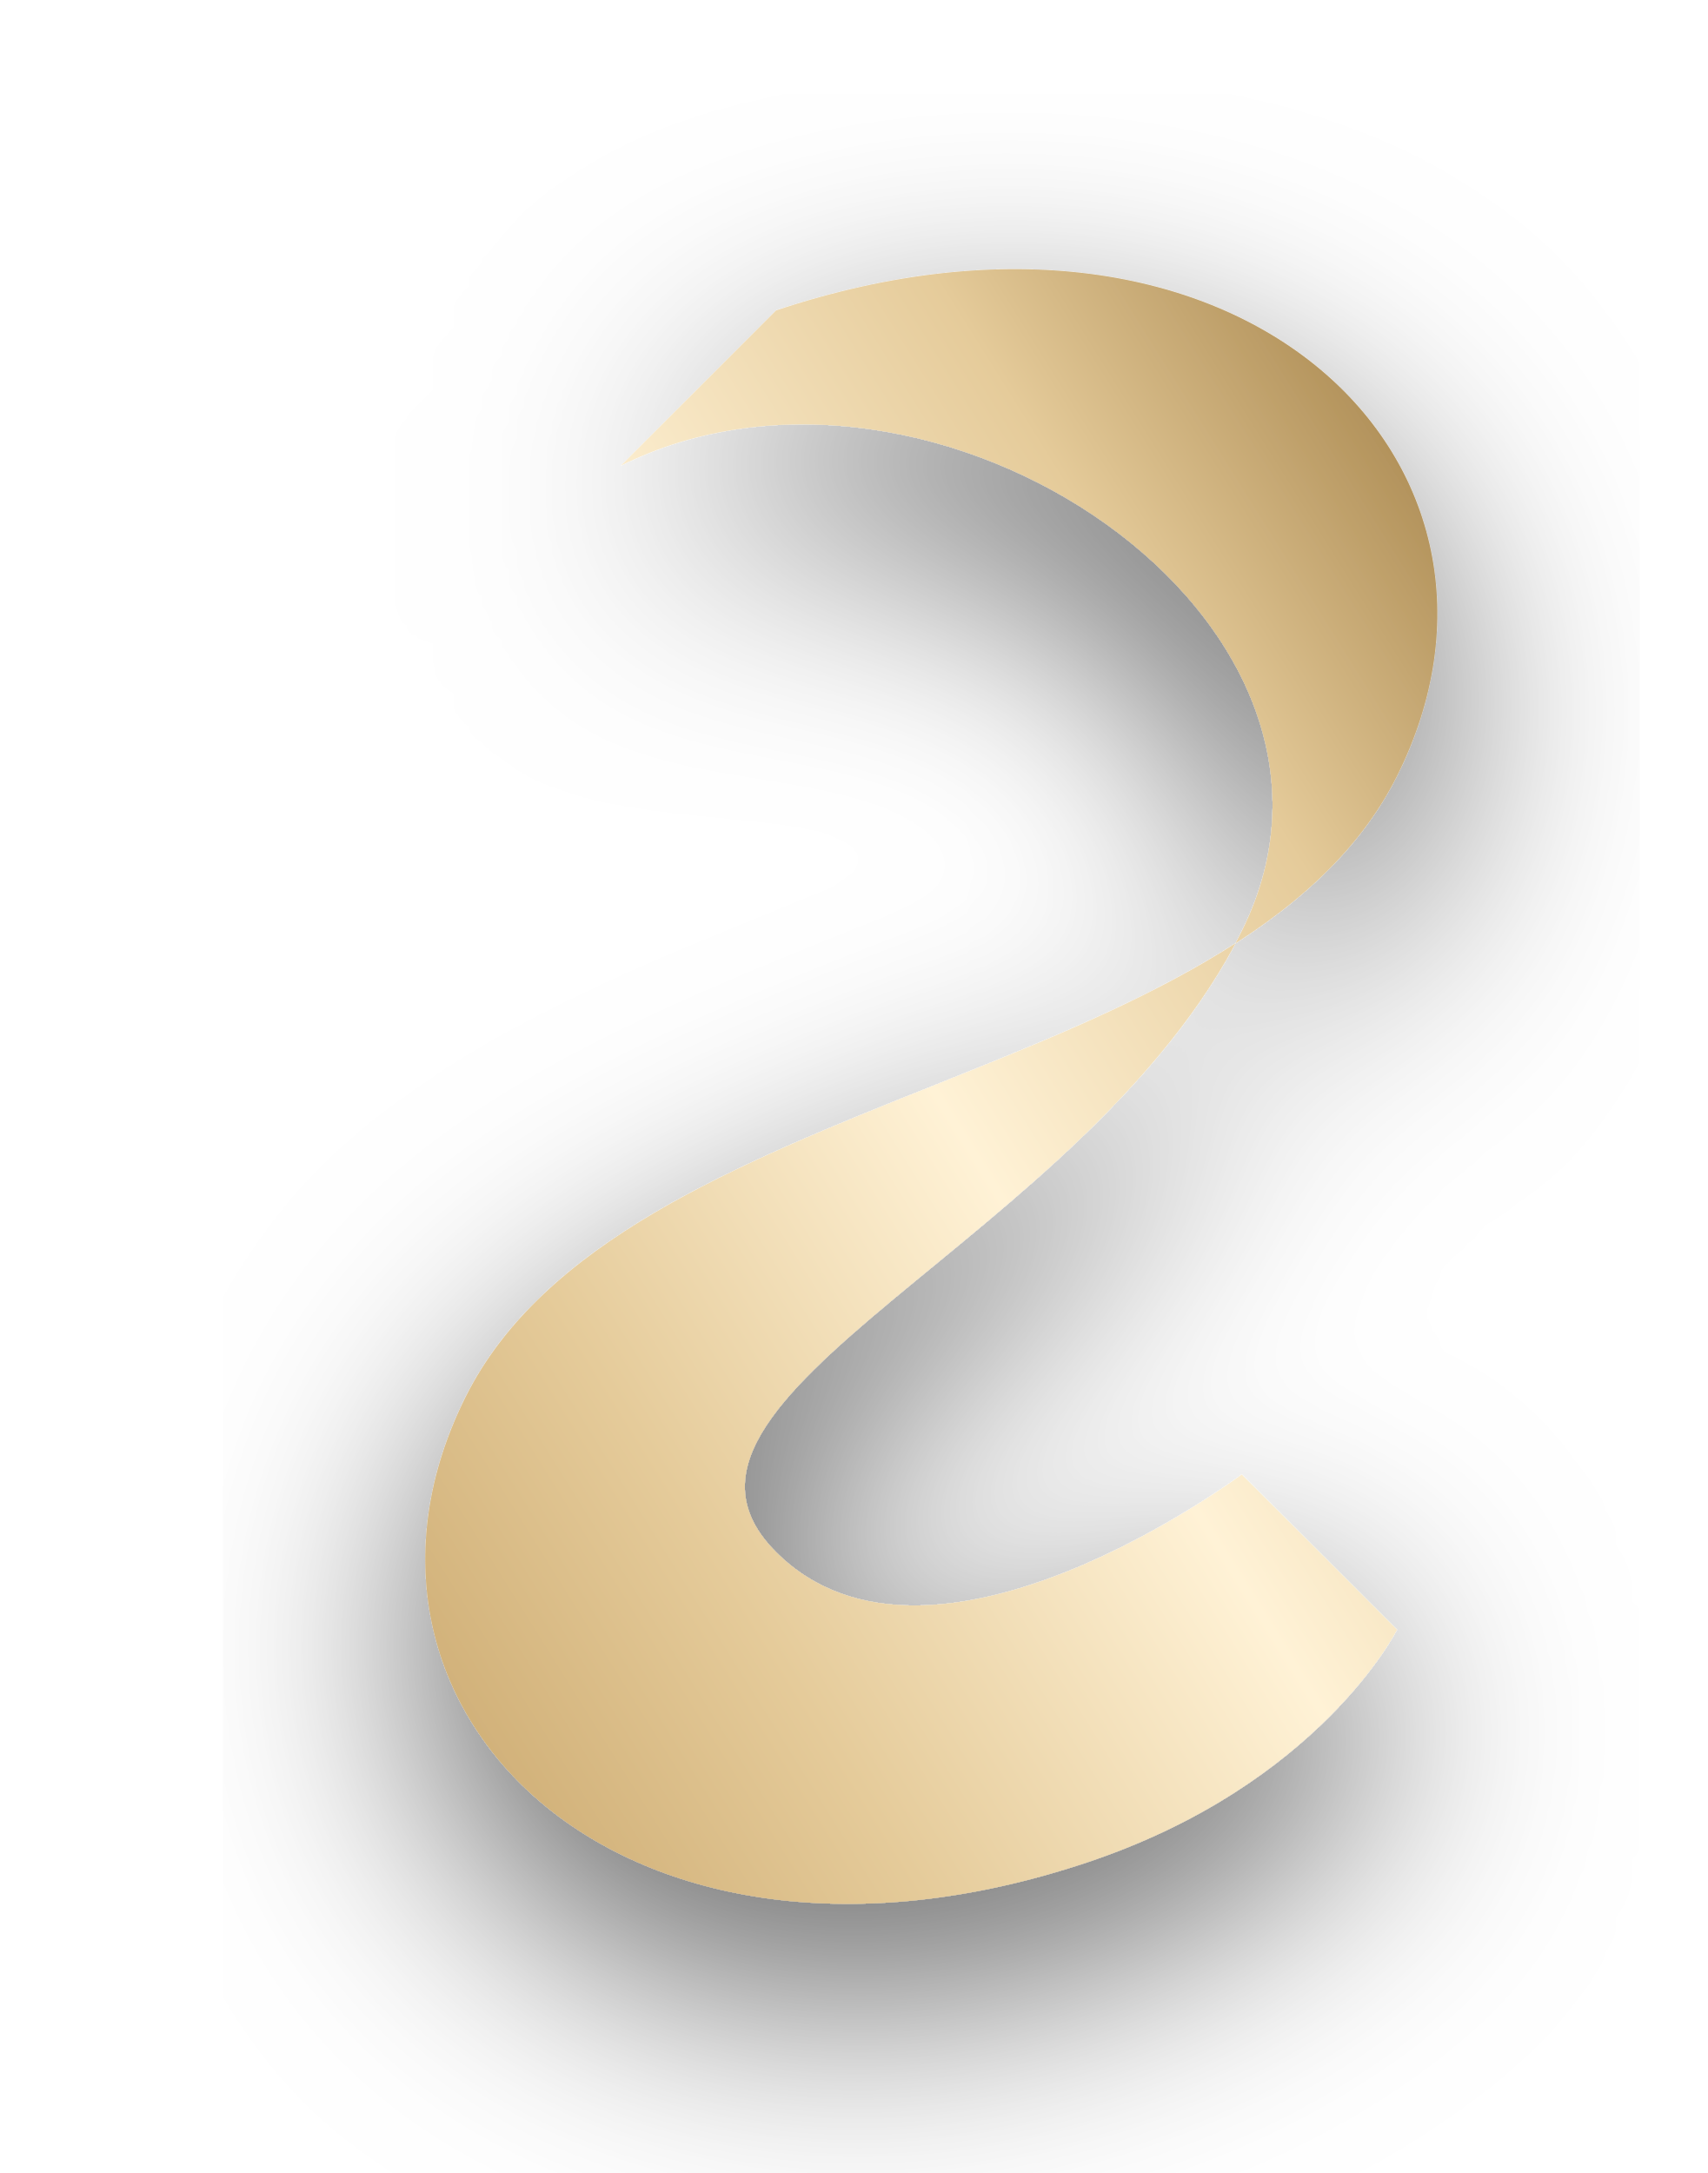
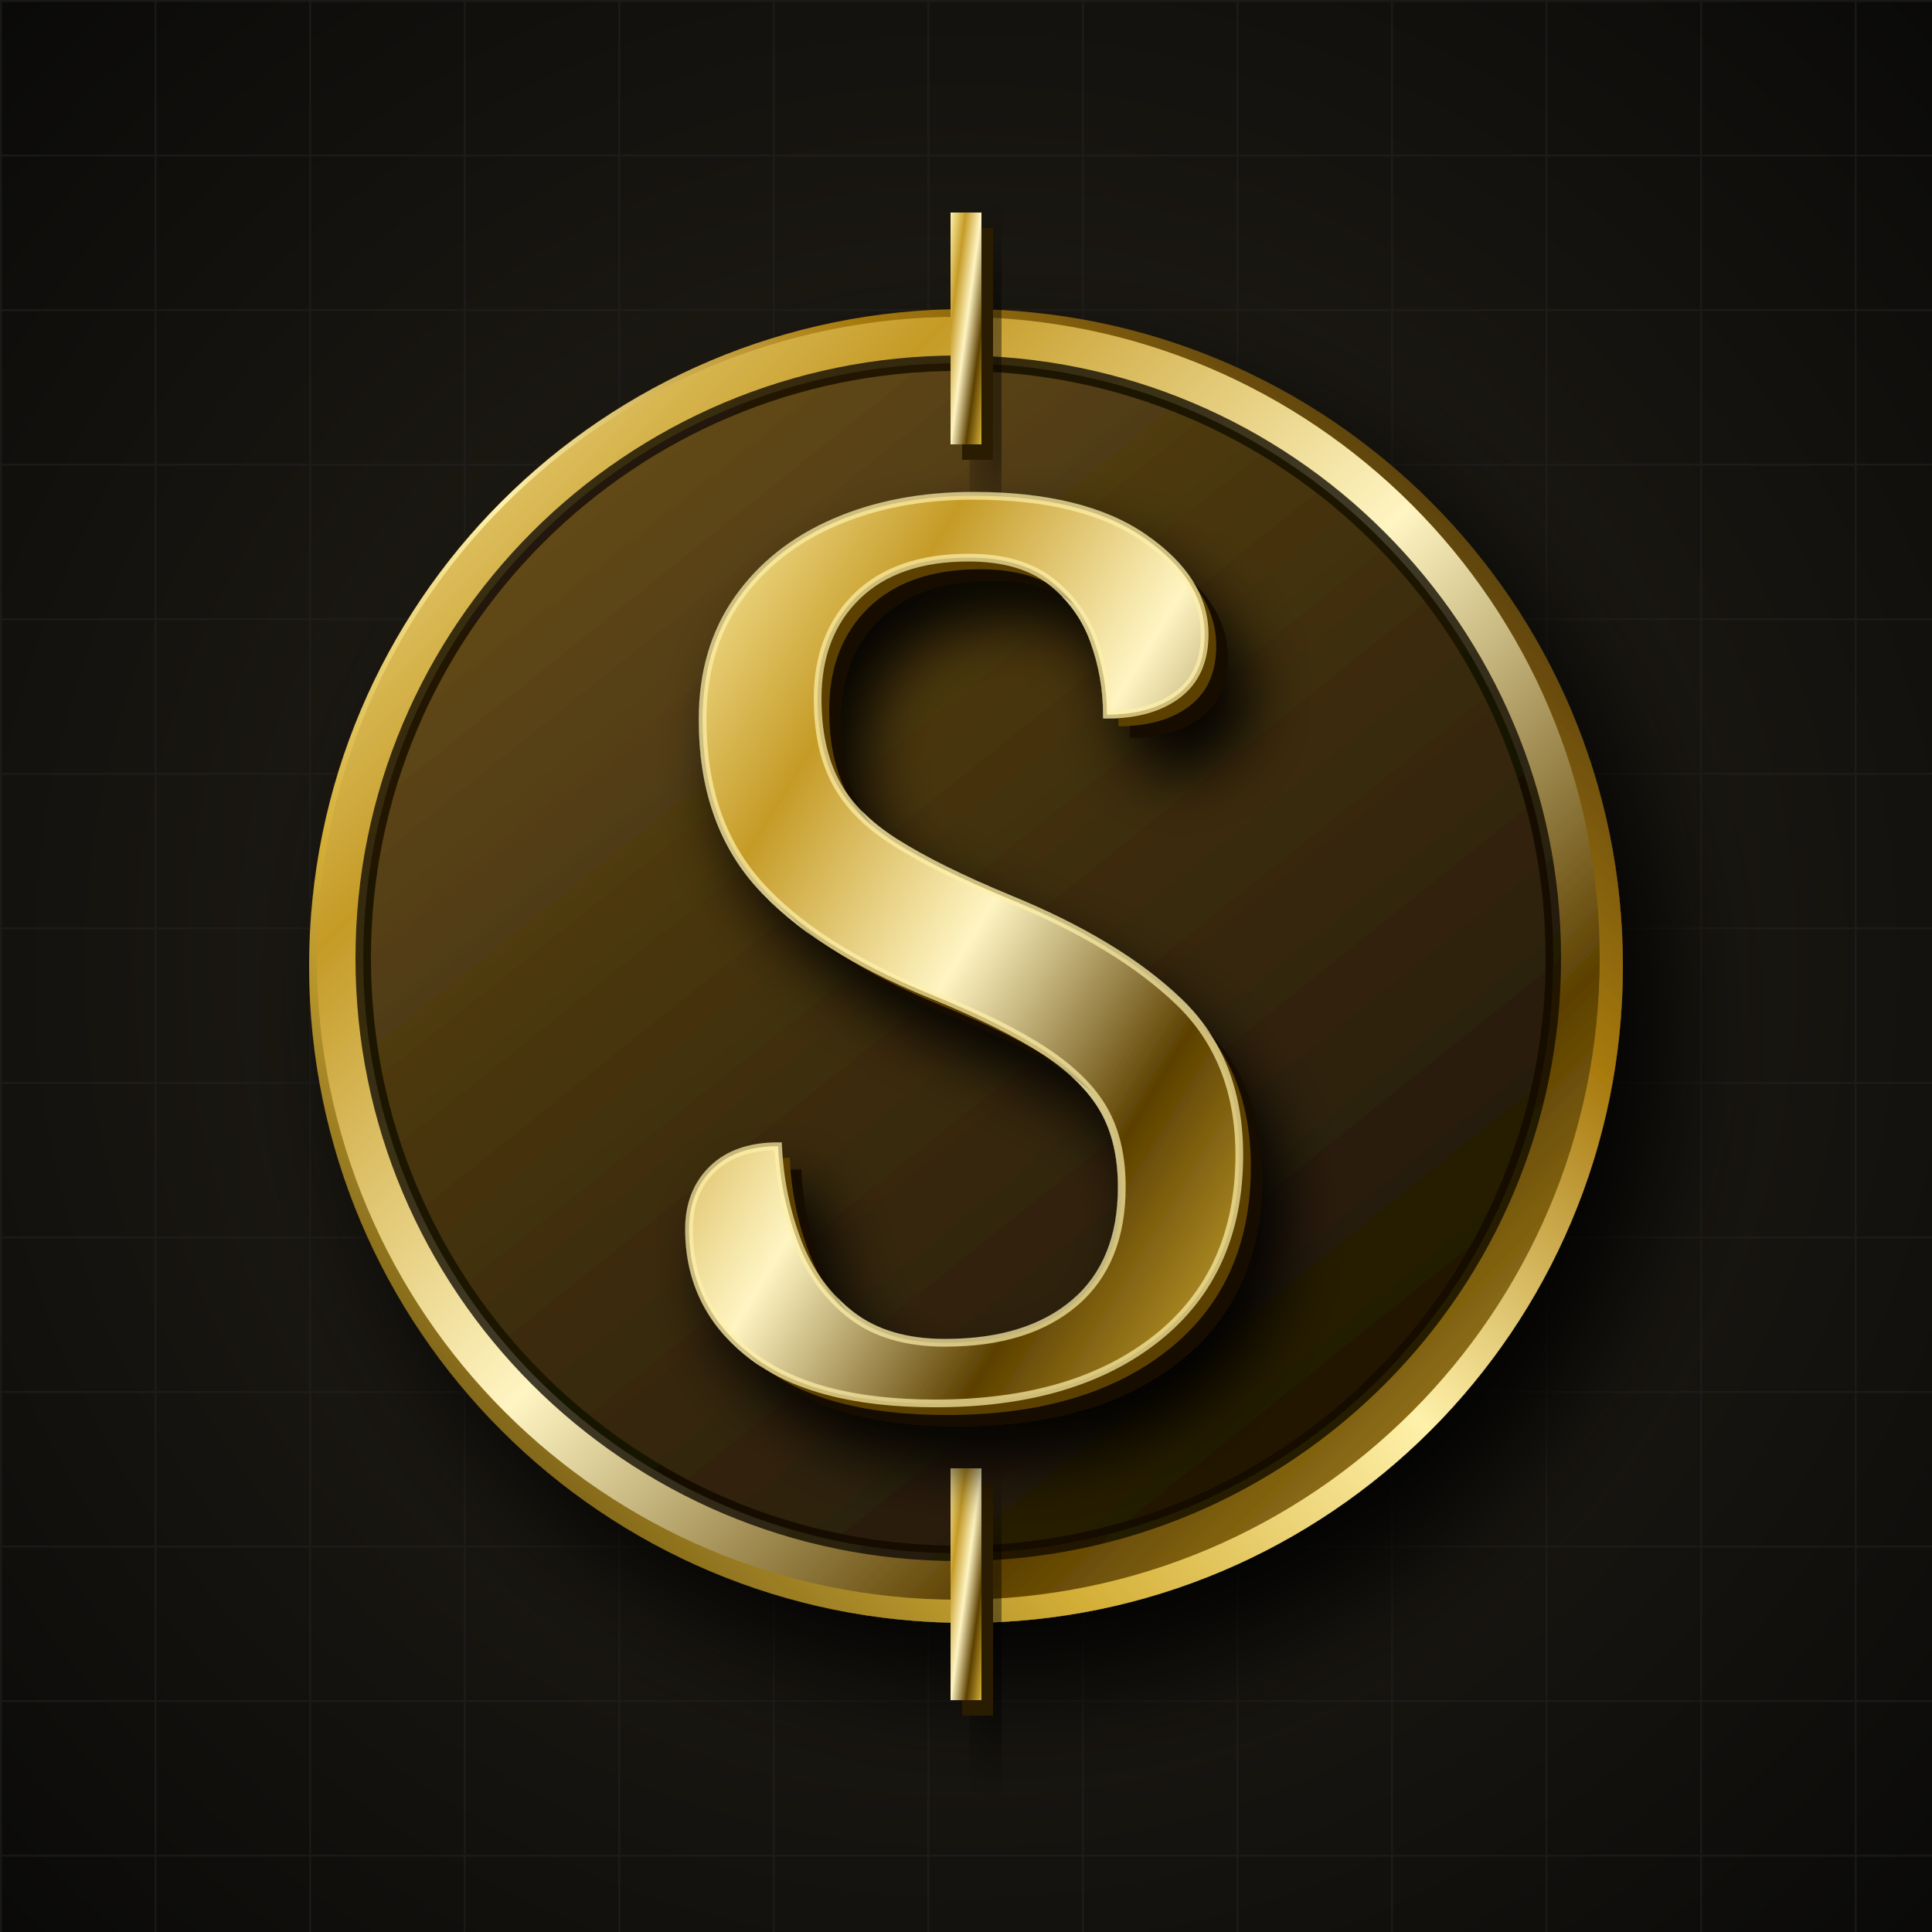
- <svg xmlns="http://www.w3.org/2000/svg" viewBox="70 30 110 140" width="100%" height="100%">
+ <svg xmlns="http://www.w3.org/2000/svg" viewBox="0 0 500 500" width="100%" height="100%">
  <defs>
-     <filter id="pro-metal" x="-20%" y="-20%" width="140%" height="140%">
-       <feTurbulence type="fractalNoise" baseFrequency="0.04" numOctaves="3" result="noise" />
-       <feColorMatrix type="matrix" values="1 0 0 0 0  0 1 0 0 0  0 0 1 0 0  0 0 0 15 -5" in="noise" result="bumpMap" />
-       <feSpecularLighting in="bumpMap" surfaceScale="2" specularConstant="1.2" specularExponent="30" lightingColor="#FCEABB" result="specular">
-         <fePointLight x="100" y="-50" z="200" />
-       </feSpecularLighting>
-       <feComponentTransfer in="specular" result="specularAlpha">
-         <feFuncA type="linear" slope="0.8" />
-       </feComponentTransfer>
-       <feComponentTransfer in="SourceGraphic" result="baseGraphic" />
-       <feComposite in="specularAlpha" in2="baseGraphic" operator="in" result="specularOverlay" />
-       <feComposite in="specularOverlay" in2="baseGraphic" operator="arithmetic" k1="0" k2="1" k3="1" k4="0" result="litGraphic" />
-       <feDropShadow dx="0" dy="6" stdDeviation="8" flood-color="#000000" flood-opacity="0.6" />
+     <radialGradient id="bg-grad" cx="50%" cy="50%" r="75%" fx="50%" fy="50%">
+       <stop offset="0%" stop-color="#2a251a" />
+       <stop offset="100%" stop-color="#080808" />
+     </radialGradient>
+     <pattern id="grid-pattern" width="40" height="40" patternUnits="userSpaceOnUse">
+       <path d="M 40 0 L 0 0 0 40" fill="none" stroke="#222222" stroke-width="1" opacity="0.6" />
+     </pattern>
+     <linearGradient id="gold-bright" x1="0%" y1="0%" x2="100%" y2="100%">
+       <stop offset="0%" stop-color="#FFF1AA" />
+       <stop offset="25%" stop-color="#C59B27" />
+       <stop offset="50%" stop-color="#FFF5C3" />
+       <stop offset="75%" stop-color="#5C4000" />
+       <stop offset="100%" stop-color="#D4AF37" />
+     </linearGradient>
+     <linearGradient id="gold-rim-dark" x1="0%" y1="100%" x2="100%" y2="0%">
+       <stop offset="0%" stop-color="#3A2800" />
+       <stop offset="30%" stop-color="#D4AF37" />
+       <stop offset="50%" stop-color="#FFF1AA" />
+       <stop offset="70%" stop-color="#AA7C11" />
+       <stop offset="100%" stop-color="#1a1100" />
+     </linearGradient>
+     <linearGradient id="bronze-surface" x1="10%" y1="0%" x2="90%" y2="100%">
+       <stop offset="0%" stop-color="#6b501a" />
+       <stop offset="50%" stop-color="#3d2d0c" />
+       <stop offset="100%" stop-color="#1A1203" />
+     </linearGradient>
+     <filter id="shadow-main" x="-20%" y="-20%" width="150%" height="150%">
+       <feDropShadow dx="12" dy="16" stdDeviation="14" flood-color="#000" flood-opacity="0.9" />
    </filter>
-     <linearGradient id="premium-gold" x1="0%" y1="100%" x2="100%" y2="0%">
-       <stop offset="0%" stop-color="#C9A66B" />
-       <stop offset="25%" stop-color="#E5CB9A" />
-       <stop offset="50%" stop-color="#FFF2D6" />
-       <stop offset="75%" stop-color="#E5CB9A" />
-       <stop offset="100%" stop-color="#9C793F" />
-     </linearGradient>
+     <filter id="shadow-inner" x="-10%" y="-10%" width="130%" height="130%">
+       <feDropShadow dx="6" dy="10" stdDeviation="8" flood-color="#000" flood-opacity="0.95" />
+     </filter>
  </defs>
-   <path d="M 120 50 C 150 40, 170 60, 160 80 C 150 100, 110 100, 100 120 C 90 140, 110 160, 140 150 C 155 145, 160 135, 160 135 L 150 125 C 150 125, 130 140, 120 130 C 110 120, 140 110, 150 90 C 160 70, 130 50, 110 60 Z" fill="url(#premium-gold)" filter="url(#pro-metal)" />
+   <rect width="500" height="500" fill="url(#bg-grad)" />
+   <rect width="500" height="500" fill="url(#grid-pattern)" />
+   <g id="emblem" filter="url(#shadow-main)">
+     <circle cx="250" cy="250" r="170" fill="url(#gold-rim-dark)" />
+     <circle cx="248" cy="248" r="166" fill="url(#gold-bright)" />
+     <circle cx="248" cy="248" r="154" fill="url(#bronze-surface)" />
+     <circle cx="248" cy="248" r="154" fill="none" stroke="#110c02" stroke-width="4" opacity="0.8" />
+   </g>
+   <g id="dollar-strokes" filter="url(#shadow-inner)">
+     <rect x="246" y="55" width="8" height="60" fill="#2a1d00" transform="translate(3, 4)" />
+     <rect x="246" y="55" width="8" height="60" fill="url(#gold-bright)" />
+     <rect x="246" y="380" width="8" height="60" fill="#2a1d00" transform="translate(3, 4)" />
+     <rect x="246" y="380" width="8" height="60" fill="url(#gold-bright)" />
+   </g>
+   <g id="logotype" filter="url(#shadow-inner)">
+     <text x="250" y="360" font-family="Georgia, serif" font-size="320" text-anchor="middle" fill="#150e00" transform="translate(6, 6)">S</text>
+     <text x="250" y="360" font-family="Georgia, serif" font-size="320" text-anchor="middle" fill="#5C4000" transform="translate(3, 3)">S</text>
+     <text x="250" y="360" font-family="Georgia, serif" font-size="320" text-anchor="middle" fill="url(#gold-bright)">S</text>
+     <text x="250" y="360" font-family="Georgia, serif" font-size="320" text-anchor="middle" fill="none" stroke="#FFF1AA" stroke-width="2" opacity="0.7">S</text>
+   </g>
</svg>
